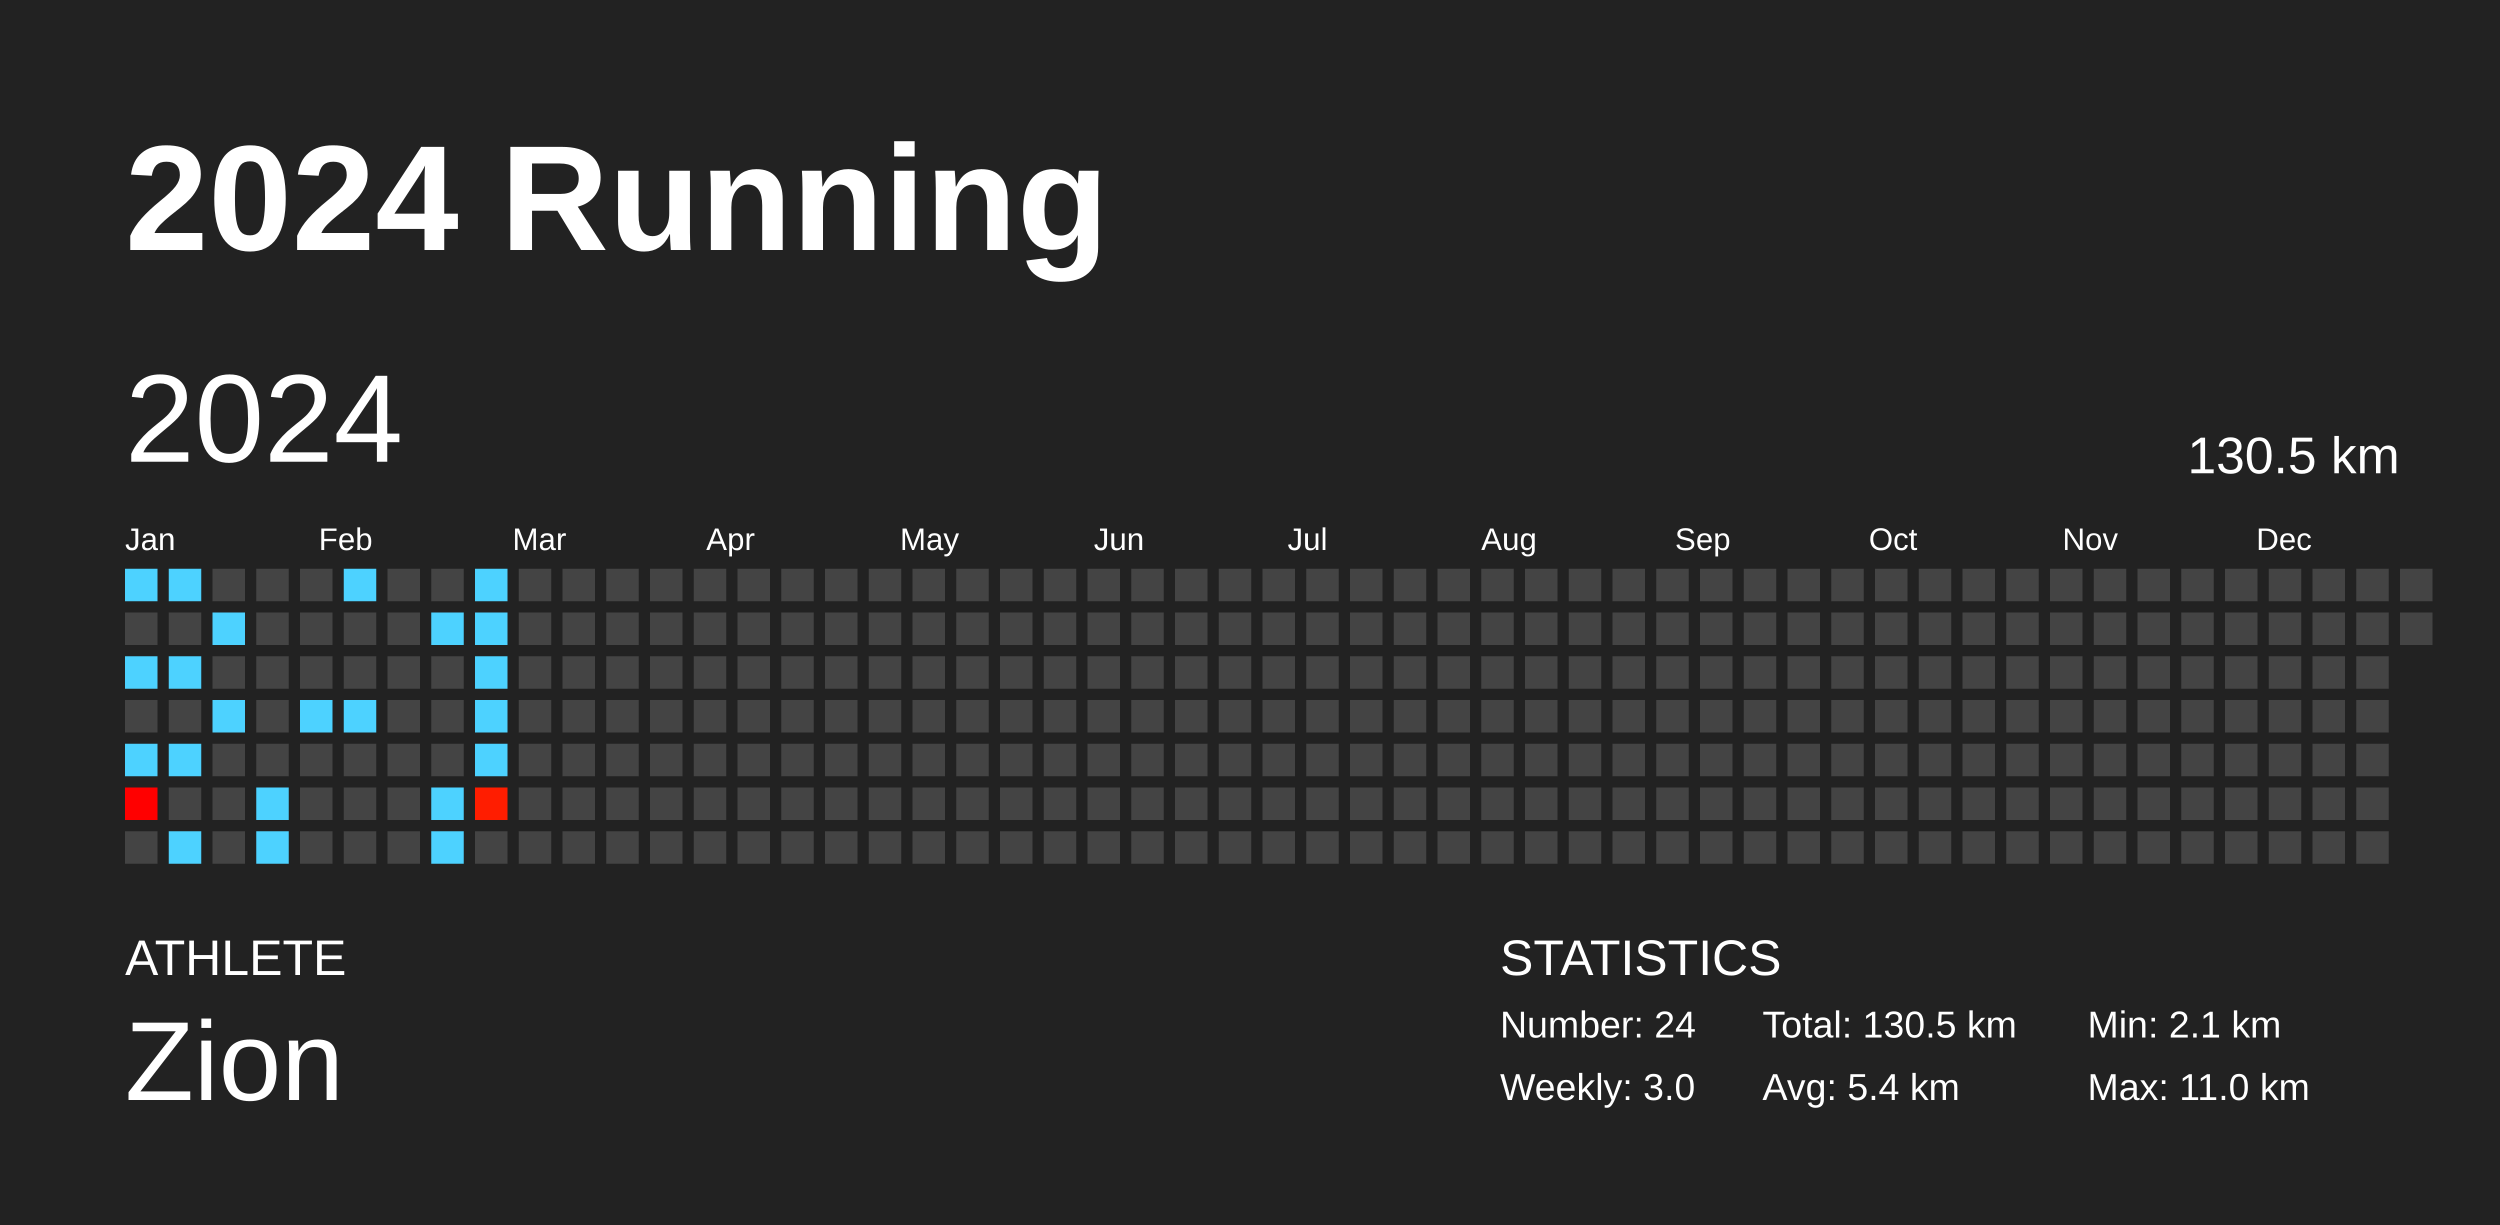
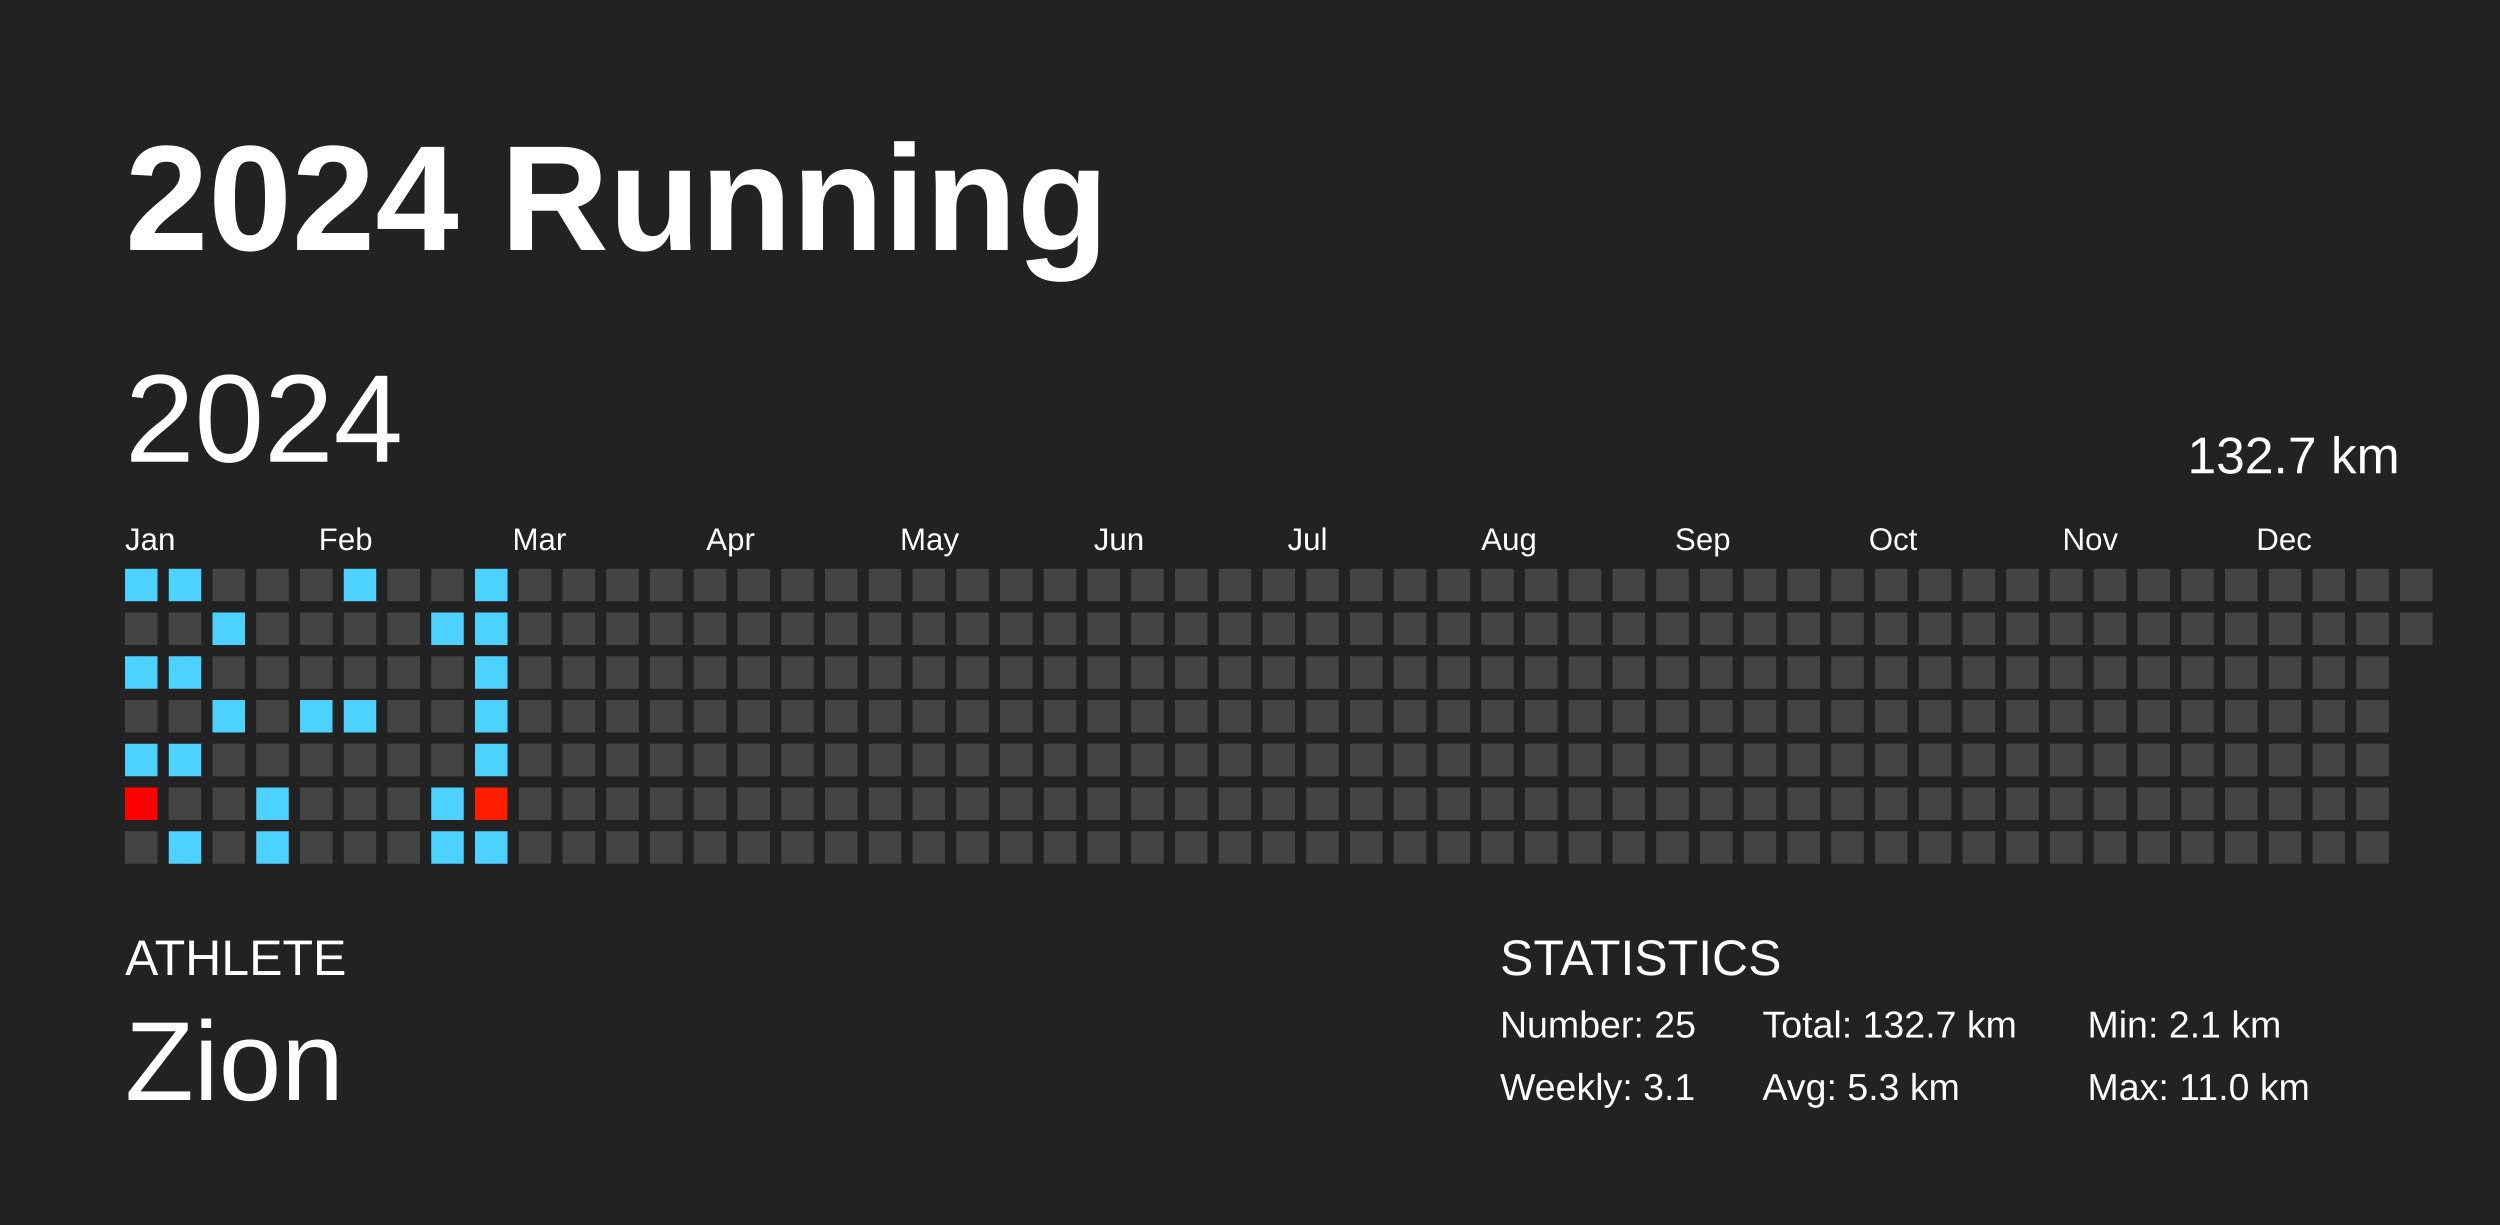
<svg xmlns="http://www.w3.org/2000/svg" baseProfile="full" height="98mm" version="1.1" viewBox="0,0,200,98" width="200mm">
  <defs />
  <rect fill="#222222" height="98" width="200" x="0" y="0" />
  <text fill="#FFFFFF" style="font-size:12px; font-family:Arial; font-weight:bold;" x="10" y="20">2024 Running</text>
  <text fill="#FFFFFF" style="font-size:4px; font-family:Arial" x="10" y="78">ATHLETE</text>
  <text fill="#FFFFFF" style="font-size:9px; font-family:Arial" x="10" y="88">Zion</text>
  <text fill="#FFFFFF" style="font-size:4px; font-family:Arial" x="120" y="78">STATISTICS</text>
-   <text fill="#FFFFFF" style="font-size:3px; font-family:Arial" x="120" y="83">Number: 24</text>
-   <text fill="#FFFFFF" style="font-size:3px; font-family:Arial" x="120" y="88">Weekly: 3.0</text>
-   <text fill="#FFFFFF" style="font-size:3px; font-family:Arial" x="141" y="83">Total: 130.5 km</text>
-   <text fill="#FFFFFF" style="font-size:3px; font-family:Arial" x="141" y="88">Avg: 5.4 km</text>
+   <text fill="#FFFFFF" style="font-size:3px; font-family:Arial" x="120" y="83">Number: 25</text>
+   <text fill="#FFFFFF" style="font-size:3px; font-family:Arial" x="120" y="88">Weekly: 3.1</text>
+   <text fill="#FFFFFF" style="font-size:3px; font-family:Arial" x="141" y="83">Total: 132.7 km</text>
+   <text fill="#FFFFFF" style="font-size:3px; font-family:Arial" x="141" y="88">Avg: 5.3 km</text>
  <text fill="#FFFFFF" style="font-size:3px; font-family:Arial" x="167" y="83">Min: 2.1 km</text>
  <text fill="#FFFFFF" style="font-size:3px; font-family:Arial" x="167" y="88">Max: 11.0 km</text>
  <text dominant-baseline="hanging" fill="#FFFFFF" style="font-size:10.0px; font-family:Arial;" x="10" y="30">2024</text>
-   <text dominant-baseline="hanging" fill="#FFFFFF" style="font-size:4.125px; font-family:Arial;" x="175" y="35">130.5 km</text>
+   <text dominant-baseline="hanging" fill="#FFFFFF" style="font-size:4.125px; font-family:Arial;" x="175" y="35">132.7 km</text>
  <text fill="#FFFFFF" style="font-size:2.5px; font-family:Arial" x="10.0" y="44">Jan</text>
  <text fill="#FFFFFF" style="font-size:2.5px; font-family:Arial" x="25.5" y="44">Feb</text>
  <text fill="#FFFFFF" style="font-size:2.5px; font-family:Arial" x="41.0" y="44">Mar</text>
  <text fill="#FFFFFF" style="font-size:2.5px; font-family:Arial" x="56.5" y="44">Apr</text>
  <text fill="#FFFFFF" style="font-size:2.5px; font-family:Arial" x="72.0" y="44">May</text>
  <text fill="#FFFFFF" style="font-size:2.5px; font-family:Arial" x="87.5" y="44">Jun</text>
  <text fill="#FFFFFF" style="font-size:2.5px; font-family:Arial" x="103.0" y="44">Jul</text>
  <text fill="#FFFFFF" style="font-size:2.5px; font-family:Arial" x="118.5" y="44">Aug</text>
  <text fill="#FFFFFF" style="font-size:2.5px; font-family:Arial" x="134.0" y="44">Sep</text>
  <text fill="#FFFFFF" style="font-size:2.5px; font-family:Arial" x="149.5" y="44">Oct</text>
  <text fill="#FFFFFF" style="font-size:2.5px; font-family:Arial" x="165.0" y="44">Nov</text>
  <text fill="#FFFFFF" style="font-size:2.5px; font-family:Arial" x="180.5" y="44">Dec</text>
  <rect fill="#4dd2ff" height="2.6" width="2.6" x="10.0" y="45.5" />
  <rect fill="#444444" height="2.6" width="2.6" x="10.0" y="49.0" />
  <rect fill="#4dd2ff" height="2.6" width="2.6" x="10.0" y="52.5" />
  <rect fill="#444444" height="2.6" width="2.6" x="10.0" y="56.0" />
  <rect fill="#4dd2ff" height="2.6" width="2.6" x="10.0" y="59.5" />
  <rect fill="#ff0000" height="2.6" width="2.6" x="10.0" y="63.0" />
  <rect fill="#444444" height="2.6" width="2.6" x="10.0" y="66.5" />
  <rect fill="#4dd2ff" height="2.6" width="2.6" x="13.5" y="45.5" />
  <rect fill="#444444" height="2.6" width="2.6" x="13.5" y="49.0" />
  <rect fill="#4dd2ff" height="2.6" width="2.6" x="13.5" y="52.5" />
  <rect fill="#444444" height="2.6" width="2.6" x="13.5" y="56.0" />
  <rect fill="#4dd2ff" height="2.6" width="2.6" x="13.5" y="59.5" />
  <rect fill="#444444" height="2.6" width="2.6" x="13.5" y="63.0" />
  <rect fill="#4dd2ff" height="2.6" width="2.6" x="13.5" y="66.5" />
  <rect fill="#444444" height="2.6" width="2.6" x="17.0" y="45.5" />
  <rect fill="#4dd2ff" height="2.6" width="2.6" x="17.0" y="49.0" />
  <rect fill="#444444" height="2.6" width="2.6" x="17.0" y="52.5" />
  <rect fill="#4dd2ff" height="2.6" width="2.6" x="17.0" y="56.0" />
  <rect fill="#444444" height="2.6" width="2.6" x="17.0" y="59.5" />
  <rect fill="#444444" height="2.6" width="2.6" x="17.0" y="63.0" />
  <rect fill="#444444" height="2.6" width="2.6" x="17.0" y="66.5" />
  <rect fill="#444444" height="2.6" width="2.6" x="20.5" y="45.5" />
  <rect fill="#444444" height="2.6" width="2.6" x="20.5" y="49.0" />
  <rect fill="#444444" height="2.6" width="2.6" x="20.5" y="52.5" />
  <rect fill="#444444" height="2.6" width="2.6" x="20.5" y="56.0" />
  <rect fill="#444444" height="2.6" width="2.6" x="20.5" y="59.5" />
  <rect fill="#4dd2ff" height="2.6" width="2.6" x="20.5" y="63.0" />
  <rect fill="#4dd2ff" height="2.6" width="2.6" x="20.5" y="66.5" />
  <rect fill="#444444" height="2.6" width="2.6" x="24.0" y="45.5" />
  <rect fill="#444444" height="2.6" width="2.6" x="24.0" y="49.0" />
  <rect fill="#444444" height="2.6" width="2.6" x="24.0" y="52.5" />
  <rect fill="#4dd2ff" height="2.6" width="2.6" x="24.0" y="56.0" />
  <rect fill="#444444" height="2.6" width="2.6" x="24.0" y="59.5" />
  <rect fill="#444444" height="2.6" width="2.6" x="24.0" y="63.0" />
  <rect fill="#444444" height="2.6" width="2.6" x="24.0" y="66.5" />
  <rect fill="#4dd2ff" height="2.6" width="2.6" x="27.5" y="45.5" />
  <rect fill="#444444" height="2.6" width="2.6" x="27.5" y="49.0" />
  <rect fill="#444444" height="2.6" width="2.6" x="27.5" y="52.5" />
  <rect fill="#4dd2ff" height="2.6" width="2.6" x="27.5" y="56.0" />
  <rect fill="#444444" height="2.6" width="2.6" x="27.5" y="59.5" />
  <rect fill="#444444" height="2.6" width="2.6" x="27.5" y="63.0" />
  <rect fill="#444444" height="2.6" width="2.6" x="27.5" y="66.5" />
  <rect fill="#444444" height="2.6" width="2.6" x="31.0" y="45.5" />
  <rect fill="#444444" height="2.6" width="2.6" x="31.0" y="49.0" />
  <rect fill="#444444" height="2.6" width="2.6" x="31.0" y="52.5" />
  <rect fill="#444444" height="2.6" width="2.6" x="31.0" y="56.0" />
  <rect fill="#444444" height="2.6" width="2.6" x="31.0" y="59.5" />
  <rect fill="#444444" height="2.6" width="2.6" x="31.0" y="63.0" />
  <rect fill="#444444" height="2.6" width="2.6" x="31.0" y="66.5" />
  <rect fill="#444444" height="2.6" width="2.6" x="34.5" y="45.5" />
  <rect fill="#4dd2ff" height="2.6" width="2.6" x="34.5" y="49.0" />
  <rect fill="#444444" height="2.6" width="2.6" x="34.5" y="52.5" />
  <rect fill="#444444" height="2.6" width="2.6" x="34.5" y="56.0" />
  <rect fill="#444444" height="2.6" width="2.6" x="34.5" y="59.5" />
  <rect fill="#4dd2ff" height="2.6" width="2.6" x="34.5" y="63.0" />
  <rect fill="#4dd2ff" height="2.6" width="2.6" x="34.5" y="66.5" />
  <rect fill="#4dd2ff" height="2.6" width="2.6" x="38.0" y="45.5" />
  <rect fill="#4dd2ff" height="2.6" width="2.6" x="38.0" y="49.0" />
  <rect fill="#4dd2ff" height="2.6" width="2.6" x="38.0" y="52.5" />
  <rect fill="#4dd2ff" height="2.6" width="2.6" x="38.0" y="56.0" />
  <rect fill="#4dd2ff" height="2.6" width="2.6" x="38.0" y="59.5" />
  <rect fill="#ff1d00" height="2.6" width="2.6" x="38.0" y="63.0" />
-   <rect fill="#444444" height="2.6" width="2.6" x="38.0" y="66.5" />
+   <rect fill="#4dd2ff" height="2.6" width="2.6" x="38.0" y="66.5" />
  <rect fill="#444444" height="2.6" width="2.6" x="41.5" y="45.5" />
  <rect fill="#444444" height="2.6" width="2.6" x="41.5" y="49.0" />
  <rect fill="#444444" height="2.6" width="2.6" x="41.5" y="52.5" />
  <rect fill="#444444" height="2.6" width="2.6" x="41.5" y="56.0" />
  <rect fill="#444444" height="2.6" width="2.6" x="41.5" y="59.5" />
  <rect fill="#444444" height="2.6" width="2.6" x="41.5" y="63.0" />
  <rect fill="#444444" height="2.6" width="2.6" x="41.5" y="66.5" />
  <rect fill="#444444" height="2.6" width="2.6" x="45.0" y="45.5" />
  <rect fill="#444444" height="2.6" width="2.6" x="45.0" y="49.0" />
  <rect fill="#444444" height="2.6" width="2.6" x="45.0" y="52.5" />
  <rect fill="#444444" height="2.6" width="2.6" x="45.0" y="56.0" />
  <rect fill="#444444" height="2.6" width="2.6" x="45.0" y="59.5" />
  <rect fill="#444444" height="2.6" width="2.6" x="45.0" y="63.0" />
  <rect fill="#444444" height="2.6" width="2.6" x="45.0" y="66.5" />
  <rect fill="#444444" height="2.6" width="2.6" x="48.5" y="45.5" />
  <rect fill="#444444" height="2.6" width="2.6" x="48.5" y="49.0" />
  <rect fill="#444444" height="2.6" width="2.6" x="48.5" y="52.5" />
  <rect fill="#444444" height="2.6" width="2.6" x="48.5" y="56.0" />
  <rect fill="#444444" height="2.6" width="2.6" x="48.5" y="59.5" />
  <rect fill="#444444" height="2.6" width="2.6" x="48.5" y="63.0" />
  <rect fill="#444444" height="2.6" width="2.6" x="48.5" y="66.5" />
  <rect fill="#444444" height="2.6" width="2.6" x="52.0" y="45.5" />
  <rect fill="#444444" height="2.6" width="2.6" x="52.0" y="49.0" />
  <rect fill="#444444" height="2.6" width="2.6" x="52.0" y="52.5" />
  <rect fill="#444444" height="2.6" width="2.6" x="52.0" y="56.0" />
  <rect fill="#444444" height="2.6" width="2.6" x="52.0" y="59.5" />
  <rect fill="#444444" height="2.6" width="2.6" x="52.0" y="63.0" />
  <rect fill="#444444" height="2.6" width="2.6" x="52.0" y="66.5" />
  <rect fill="#444444" height="2.6" width="2.6" x="55.5" y="45.5" />
  <rect fill="#444444" height="2.6" width="2.6" x="55.5" y="49.0" />
  <rect fill="#444444" height="2.6" width="2.6" x="55.5" y="52.5" />
  <rect fill="#444444" height="2.6" width="2.6" x="55.5" y="56.0" />
  <rect fill="#444444" height="2.6" width="2.6" x="55.5" y="59.5" />
  <rect fill="#444444" height="2.6" width="2.6" x="55.5" y="63.0" />
  <rect fill="#444444" height="2.6" width="2.6" x="55.5" y="66.5" />
  <rect fill="#444444" height="2.6" width="2.6" x="59.0" y="45.5" />
  <rect fill="#444444" height="2.6" width="2.6" x="59.0" y="49.0" />
  <rect fill="#444444" height="2.6" width="2.6" x="59.0" y="52.5" />
  <rect fill="#444444" height="2.6" width="2.6" x="59.0" y="56.0" />
  <rect fill="#444444" height="2.6" width="2.6" x="59.0" y="59.5" />
  <rect fill="#444444" height="2.6" width="2.6" x="59.0" y="63.0" />
  <rect fill="#444444" height="2.6" width="2.6" x="59.0" y="66.5" />
  <rect fill="#444444" height="2.6" width="2.6" x="62.5" y="45.5" />
  <rect fill="#444444" height="2.6" width="2.6" x="62.5" y="49.0" />
  <rect fill="#444444" height="2.6" width="2.6" x="62.5" y="52.5" />
  <rect fill="#444444" height="2.6" width="2.6" x="62.5" y="56.0" />
  <rect fill="#444444" height="2.6" width="2.6" x="62.5" y="59.5" />
  <rect fill="#444444" height="2.6" width="2.6" x="62.5" y="63.0" />
  <rect fill="#444444" height="2.6" width="2.6" x="62.5" y="66.5" />
  <rect fill="#444444" height="2.6" width="2.6" x="66.0" y="45.5" />
  <rect fill="#444444" height="2.6" width="2.6" x="66.0" y="49.0" />
  <rect fill="#444444" height="2.6" width="2.6" x="66.0" y="52.5" />
  <rect fill="#444444" height="2.6" width="2.6" x="66.0" y="56.0" />
  <rect fill="#444444" height="2.6" width="2.6" x="66.0" y="59.5" />
  <rect fill="#444444" height="2.6" width="2.6" x="66.0" y="63.0" />
  <rect fill="#444444" height="2.6" width="2.6" x="66.0" y="66.5" />
  <rect fill="#444444" height="2.6" width="2.6" x="69.5" y="45.5" />
  <rect fill="#444444" height="2.6" width="2.6" x="69.5" y="49.0" />
  <rect fill="#444444" height="2.6" width="2.6" x="69.5" y="52.5" />
  <rect fill="#444444" height="2.6" width="2.6" x="69.5" y="56.0" />
  <rect fill="#444444" height="2.6" width="2.6" x="69.5" y="59.5" />
  <rect fill="#444444" height="2.6" width="2.6" x="69.5" y="63.0" />
  <rect fill="#444444" height="2.6" width="2.6" x="69.5" y="66.5" />
  <rect fill="#444444" height="2.6" width="2.6" x="73.0" y="45.5" />
  <rect fill="#444444" height="2.6" width="2.6" x="73.0" y="49.0" />
  <rect fill="#444444" height="2.6" width="2.6" x="73.0" y="52.5" />
  <rect fill="#444444" height="2.6" width="2.6" x="73.0" y="56.0" />
  <rect fill="#444444" height="2.6" width="2.6" x="73.0" y="59.5" />
  <rect fill="#444444" height="2.6" width="2.6" x="73.0" y="63.0" />
  <rect fill="#444444" height="2.6" width="2.6" x="73.0" y="66.5" />
  <rect fill="#444444" height="2.6" width="2.6" x="76.5" y="45.5" />
  <rect fill="#444444" height="2.6" width="2.6" x="76.5" y="49.0" />
  <rect fill="#444444" height="2.6" width="2.6" x="76.5" y="52.5" />
  <rect fill="#444444" height="2.6" width="2.6" x="76.5" y="56.0" />
  <rect fill="#444444" height="2.6" width="2.6" x="76.5" y="59.5" />
  <rect fill="#444444" height="2.6" width="2.6" x="76.5" y="63.0" />
  <rect fill="#444444" height="2.6" width="2.6" x="76.5" y="66.5" />
  <rect fill="#444444" height="2.6" width="2.6" x="80.0" y="45.5" />
  <rect fill="#444444" height="2.6" width="2.6" x="80.0" y="49.0" />
  <rect fill="#444444" height="2.6" width="2.6" x="80.0" y="52.5" />
  <rect fill="#444444" height="2.6" width="2.6" x="80.0" y="56.0" />
  <rect fill="#444444" height="2.6" width="2.6" x="80.0" y="59.5" />
  <rect fill="#444444" height="2.6" width="2.6" x="80.0" y="63.0" />
  <rect fill="#444444" height="2.6" width="2.6" x="80.0" y="66.5" />
  <rect fill="#444444" height="2.6" width="2.6" x="83.5" y="45.5" />
  <rect fill="#444444" height="2.6" width="2.6" x="83.5" y="49.0" />
  <rect fill="#444444" height="2.6" width="2.6" x="83.5" y="52.5" />
  <rect fill="#444444" height="2.6" width="2.6" x="83.5" y="56.0" />
  <rect fill="#444444" height="2.6" width="2.6" x="83.5" y="59.5" />
  <rect fill="#444444" height="2.6" width="2.6" x="83.5" y="63.0" />
  <rect fill="#444444" height="2.6" width="2.6" x="83.5" y="66.5" />
  <rect fill="#444444" height="2.6" width="2.6" x="87.0" y="45.5" />
  <rect fill="#444444" height="2.6" width="2.6" x="87.0" y="49.0" />
  <rect fill="#444444" height="2.6" width="2.6" x="87.0" y="52.5" />
  <rect fill="#444444" height="2.6" width="2.6" x="87.0" y="56.0" />
  <rect fill="#444444" height="2.6" width="2.6" x="87.0" y="59.5" />
  <rect fill="#444444" height="2.6" width="2.6" x="87.0" y="63.0" />
  <rect fill="#444444" height="2.6" width="2.6" x="87.0" y="66.5" />
  <rect fill="#444444" height="2.6" width="2.6" x="90.5" y="45.5" />
  <rect fill="#444444" height="2.6" width="2.6" x="90.5" y="49.0" />
  <rect fill="#444444" height="2.6" width="2.6" x="90.5" y="52.5" />
  <rect fill="#444444" height="2.6" width="2.6" x="90.5" y="56.0" />
  <rect fill="#444444" height="2.6" width="2.6" x="90.5" y="59.5" />
  <rect fill="#444444" height="2.6" width="2.6" x="90.5" y="63.0" />
  <rect fill="#444444" height="2.6" width="2.6" x="90.5" y="66.5" />
  <rect fill="#444444" height="2.6" width="2.6" x="94.0" y="45.5" />
  <rect fill="#444444" height="2.6" width="2.6" x="94.0" y="49.0" />
  <rect fill="#444444" height="2.6" width="2.6" x="94.0" y="52.5" />
  <rect fill="#444444" height="2.6" width="2.6" x="94.0" y="56.0" />
  <rect fill="#444444" height="2.6" width="2.6" x="94.0" y="59.5" />
  <rect fill="#444444" height="2.6" width="2.6" x="94.0" y="63.0" />
  <rect fill="#444444" height="2.6" width="2.6" x="94.0" y="66.5" />
  <rect fill="#444444" height="2.6" width="2.6" x="97.5" y="45.5" />
  <rect fill="#444444" height="2.6" width="2.6" x="97.5" y="49.0" />
  <rect fill="#444444" height="2.6" width="2.6" x="97.5" y="52.5" />
  <rect fill="#444444" height="2.6" width="2.6" x="97.5" y="56.0" />
  <rect fill="#444444" height="2.6" width="2.6" x="97.5" y="59.5" />
  <rect fill="#444444" height="2.6" width="2.6" x="97.5" y="63.0" />
  <rect fill="#444444" height="2.6" width="2.6" x="97.5" y="66.5" />
  <rect fill="#444444" height="2.6" width="2.6" x="101.0" y="45.5" />
  <rect fill="#444444" height="2.6" width="2.6" x="101.0" y="49.0" />
  <rect fill="#444444" height="2.6" width="2.6" x="101.0" y="52.5" />
  <rect fill="#444444" height="2.6" width="2.6" x="101.0" y="56.0" />
  <rect fill="#444444" height="2.6" width="2.6" x="101.0" y="59.5" />
  <rect fill="#444444" height="2.6" width="2.6" x="101.0" y="63.0" />
  <rect fill="#444444" height="2.6" width="2.6" x="101.0" y="66.5" />
  <rect fill="#444444" height="2.6" width="2.6" x="104.5" y="45.5" />
  <rect fill="#444444" height="2.6" width="2.6" x="104.5" y="49.0" />
  <rect fill="#444444" height="2.6" width="2.6" x="104.5" y="52.5" />
  <rect fill="#444444" height="2.6" width="2.6" x="104.5" y="56.0" />
  <rect fill="#444444" height="2.6" width="2.6" x="104.5" y="59.5" />
  <rect fill="#444444" height="2.6" width="2.6" x="104.5" y="63.0" />
  <rect fill="#444444" height="2.6" width="2.6" x="104.5" y="66.5" />
  <rect fill="#444444" height="2.6" width="2.6" x="108.0" y="45.5" />
  <rect fill="#444444" height="2.6" width="2.6" x="108.0" y="49.0" />
  <rect fill="#444444" height="2.6" width="2.6" x="108.0" y="52.5" />
  <rect fill="#444444" height="2.6" width="2.6" x="108.0" y="56.0" />
  <rect fill="#444444" height="2.6" width="2.6" x="108.0" y="59.5" />
  <rect fill="#444444" height="2.6" width="2.6" x="108.0" y="63.0" />
  <rect fill="#444444" height="2.6" width="2.6" x="108.0" y="66.5" />
  <rect fill="#444444" height="2.6" width="2.6" x="111.5" y="45.5" />
  <rect fill="#444444" height="2.6" width="2.6" x="111.5" y="49.0" />
  <rect fill="#444444" height="2.6" width="2.6" x="111.5" y="52.5" />
  <rect fill="#444444" height="2.6" width="2.6" x="111.5" y="56.0" />
  <rect fill="#444444" height="2.6" width="2.6" x="111.5" y="59.5" />
  <rect fill="#444444" height="2.6" width="2.6" x="111.5" y="63.0" />
  <rect fill="#444444" height="2.6" width="2.6" x="111.5" y="66.5" />
  <rect fill="#444444" height="2.6" width="2.6" x="115.0" y="45.5" />
  <rect fill="#444444" height="2.6" width="2.6" x="115.0" y="49.0" />
  <rect fill="#444444" height="2.6" width="2.6" x="115.0" y="52.5" />
  <rect fill="#444444" height="2.6" width="2.6" x="115.0" y="56.0" />
  <rect fill="#444444" height="2.6" width="2.6" x="115.0" y="59.5" />
  <rect fill="#444444" height="2.6" width="2.6" x="115.0" y="63.0" />
  <rect fill="#444444" height="2.6" width="2.6" x="115.0" y="66.5" />
  <rect fill="#444444" height="2.6" width="2.6" x="118.5" y="45.5" />
  <rect fill="#444444" height="2.6" width="2.6" x="118.5" y="49.0" />
  <rect fill="#444444" height="2.6" width="2.6" x="118.5" y="52.5" />
  <rect fill="#444444" height="2.6" width="2.6" x="118.5" y="56.0" />
  <rect fill="#444444" height="2.6" width="2.6" x="118.5" y="59.5" />
  <rect fill="#444444" height="2.6" width="2.6" x="118.5" y="63.0" />
  <rect fill="#444444" height="2.6" width="2.6" x="118.5" y="66.5" />
  <rect fill="#444444" height="2.6" width="2.6" x="122.0" y="45.5" />
  <rect fill="#444444" height="2.6" width="2.6" x="122.0" y="49.0" />
  <rect fill="#444444" height="2.6" width="2.6" x="122.0" y="52.5" />
  <rect fill="#444444" height="2.6" width="2.6" x="122.0" y="56.0" />
  <rect fill="#444444" height="2.6" width="2.6" x="122.0" y="59.5" />
  <rect fill="#444444" height="2.6" width="2.6" x="122.0" y="63.0" />
  <rect fill="#444444" height="2.6" width="2.6" x="122.0" y="66.5" />
  <rect fill="#444444" height="2.6" width="2.6" x="125.5" y="45.5" />
  <rect fill="#444444" height="2.6" width="2.6" x="125.5" y="49.0" />
  <rect fill="#444444" height="2.6" width="2.6" x="125.5" y="52.5" />
  <rect fill="#444444" height="2.6" width="2.6" x="125.5" y="56.0" />
  <rect fill="#444444" height="2.6" width="2.6" x="125.5" y="59.5" />
  <rect fill="#444444" height="2.6" width="2.6" x="125.5" y="63.0" />
  <rect fill="#444444" height="2.6" width="2.6" x="125.5" y="66.5" />
  <rect fill="#444444" height="2.6" width="2.6" x="129.0" y="45.5" />
  <rect fill="#444444" height="2.6" width="2.6" x="129.0" y="49.0" />
  <rect fill="#444444" height="2.6" width="2.6" x="129.0" y="52.5" />
  <rect fill="#444444" height="2.6" width="2.6" x="129.0" y="56.0" />
  <rect fill="#444444" height="2.6" width="2.6" x="129.0" y="59.5" />
  <rect fill="#444444" height="2.6" width="2.6" x="129.0" y="63.0" />
  <rect fill="#444444" height="2.6" width="2.6" x="129.0" y="66.5" />
  <rect fill="#444444" height="2.6" width="2.6" x="132.5" y="45.5" />
  <rect fill="#444444" height="2.6" width="2.6" x="132.5" y="49.0" />
  <rect fill="#444444" height="2.6" width="2.6" x="132.5" y="52.5" />
  <rect fill="#444444" height="2.6" width="2.6" x="132.5" y="56.0" />
  <rect fill="#444444" height="2.6" width="2.6" x="132.5" y="59.5" />
  <rect fill="#444444" height="2.6" width="2.6" x="132.5" y="63.0" />
  <rect fill="#444444" height="2.6" width="2.6" x="132.5" y="66.5" />
  <rect fill="#444444" height="2.6" width="2.6" x="136.0" y="45.5" />
  <rect fill="#444444" height="2.6" width="2.6" x="136.0" y="49.0" />
  <rect fill="#444444" height="2.6" width="2.6" x="136.0" y="52.5" />
  <rect fill="#444444" height="2.6" width="2.6" x="136.0" y="56.0" />
  <rect fill="#444444" height="2.6" width="2.6" x="136.0" y="59.5" />
  <rect fill="#444444" height="2.6" width="2.6" x="136.0" y="63.0" />
  <rect fill="#444444" height="2.6" width="2.6" x="136.0" y="66.5" />
  <rect fill="#444444" height="2.6" width="2.6" x="139.5" y="45.5" />
  <rect fill="#444444" height="2.6" width="2.6" x="139.5" y="49.0" />
  <rect fill="#444444" height="2.6" width="2.6" x="139.5" y="52.5" />
  <rect fill="#444444" height="2.6" width="2.6" x="139.5" y="56.0" />
  <rect fill="#444444" height="2.6" width="2.6" x="139.5" y="59.5" />
  <rect fill="#444444" height="2.6" width="2.6" x="139.5" y="63.0" />
  <rect fill="#444444" height="2.6" width="2.6" x="139.5" y="66.5" />
  <rect fill="#444444" height="2.6" width="2.6" x="143.0" y="45.5" />
  <rect fill="#444444" height="2.6" width="2.6" x="143.0" y="49.0" />
  <rect fill="#444444" height="2.6" width="2.6" x="143.0" y="52.5" />
  <rect fill="#444444" height="2.6" width="2.6" x="143.0" y="56.0" />
  <rect fill="#444444" height="2.6" width="2.6" x="143.0" y="59.5" />
  <rect fill="#444444" height="2.6" width="2.6" x="143.0" y="63.0" />
  <rect fill="#444444" height="2.6" width="2.6" x="143.0" y="66.5" />
  <rect fill="#444444" height="2.6" width="2.6" x="146.5" y="45.5" />
  <rect fill="#444444" height="2.6" width="2.6" x="146.5" y="49.0" />
  <rect fill="#444444" height="2.6" width="2.6" x="146.5" y="52.5" />
  <rect fill="#444444" height="2.6" width="2.6" x="146.5" y="56.0" />
  <rect fill="#444444" height="2.6" width="2.6" x="146.5" y="59.5" />
  <rect fill="#444444" height="2.6" width="2.6" x="146.5" y="63.0" />
  <rect fill="#444444" height="2.6" width="2.6" x="146.5" y="66.5" />
  <rect fill="#444444" height="2.6" width="2.6" x="150.0" y="45.5" />
  <rect fill="#444444" height="2.6" width="2.6" x="150.0" y="49.0" />
  <rect fill="#444444" height="2.6" width="2.6" x="150.0" y="52.5" />
  <rect fill="#444444" height="2.6" width="2.6" x="150.0" y="56.0" />
  <rect fill="#444444" height="2.6" width="2.6" x="150.0" y="59.5" />
  <rect fill="#444444" height="2.6" width="2.6" x="150.0" y="63.0" />
  <rect fill="#444444" height="2.6" width="2.6" x="150.0" y="66.5" />
  <rect fill="#444444" height="2.6" width="2.6" x="153.5" y="45.5" />
  <rect fill="#444444" height="2.6" width="2.6" x="153.5" y="49.0" />
  <rect fill="#444444" height="2.6" width="2.6" x="153.5" y="52.5" />
  <rect fill="#444444" height="2.6" width="2.6" x="153.5" y="56.0" />
  <rect fill="#444444" height="2.6" width="2.6" x="153.5" y="59.5" />
  <rect fill="#444444" height="2.6" width="2.6" x="153.5" y="63.0" />
  <rect fill="#444444" height="2.6" width="2.6" x="153.5" y="66.5" />
  <rect fill="#444444" height="2.6" width="2.6" x="157.0" y="45.5" />
  <rect fill="#444444" height="2.6" width="2.6" x="157.0" y="49.0" />
  <rect fill="#444444" height="2.6" width="2.6" x="157.0" y="52.5" />
  <rect fill="#444444" height="2.6" width="2.6" x="157.0" y="56.0" />
  <rect fill="#444444" height="2.6" width="2.6" x="157.0" y="59.5" />
  <rect fill="#444444" height="2.6" width="2.6" x="157.0" y="63.0" />
  <rect fill="#444444" height="2.6" width="2.6" x="157.0" y="66.5" />
  <rect fill="#444444" height="2.6" width="2.6" x="160.5" y="45.5" />
  <rect fill="#444444" height="2.6" width="2.6" x="160.5" y="49.0" />
  <rect fill="#444444" height="2.6" width="2.6" x="160.5" y="52.5" />
  <rect fill="#444444" height="2.6" width="2.6" x="160.5" y="56.0" />
  <rect fill="#444444" height="2.6" width="2.6" x="160.5" y="59.5" />
  <rect fill="#444444" height="2.6" width="2.6" x="160.5" y="63.0" />
  <rect fill="#444444" height="2.6" width="2.6" x="160.5" y="66.5" />
  <rect fill="#444444" height="2.6" width="2.6" x="164.0" y="45.5" />
  <rect fill="#444444" height="2.6" width="2.6" x="164.0" y="49.0" />
  <rect fill="#444444" height="2.6" width="2.6" x="164.0" y="52.5" />
  <rect fill="#444444" height="2.6" width="2.6" x="164.0" y="56.0" />
  <rect fill="#444444" height="2.6" width="2.6" x="164.0" y="59.5" />
  <rect fill="#444444" height="2.6" width="2.6" x="164.0" y="63.0" />
  <rect fill="#444444" height="2.6" width="2.6" x="164.0" y="66.5" />
  <rect fill="#444444" height="2.6" width="2.6" x="167.5" y="45.5" />
  <rect fill="#444444" height="2.6" width="2.6" x="167.5" y="49.0" />
  <rect fill="#444444" height="2.6" width="2.6" x="167.5" y="52.5" />
  <rect fill="#444444" height="2.6" width="2.6" x="167.5" y="56.0" />
  <rect fill="#444444" height="2.6" width="2.6" x="167.5" y="59.5" />
  <rect fill="#444444" height="2.6" width="2.6" x="167.5" y="63.0" />
  <rect fill="#444444" height="2.6" width="2.6" x="167.5" y="66.5" />
  <rect fill="#444444" height="2.6" width="2.6" x="171.0" y="45.5" />
  <rect fill="#444444" height="2.6" width="2.6" x="171.0" y="49.0" />
  <rect fill="#444444" height="2.6" width="2.6" x="171.0" y="52.5" />
  <rect fill="#444444" height="2.6" width="2.6" x="171.0" y="56.0" />
  <rect fill="#444444" height="2.6" width="2.6" x="171.0" y="59.5" />
  <rect fill="#444444" height="2.6" width="2.6" x="171.0" y="63.0" />
  <rect fill="#444444" height="2.6" width="2.6" x="171.0" y="66.5" />
  <rect fill="#444444" height="2.6" width="2.6" x="174.5" y="45.5" />
  <rect fill="#444444" height="2.6" width="2.6" x="174.5" y="49.0" />
  <rect fill="#444444" height="2.6" width="2.6" x="174.5" y="52.5" />
  <rect fill="#444444" height="2.6" width="2.6" x="174.5" y="56.0" />
  <rect fill="#444444" height="2.6" width="2.6" x="174.5" y="59.5" />
  <rect fill="#444444" height="2.6" width="2.6" x="174.5" y="63.0" />
  <rect fill="#444444" height="2.6" width="2.6" x="174.5" y="66.5" />
  <rect fill="#444444" height="2.6" width="2.6" x="178.0" y="45.5" />
  <rect fill="#444444" height="2.6" width="2.6" x="178.0" y="49.0" />
  <rect fill="#444444" height="2.6" width="2.6" x="178.0" y="52.5" />
  <rect fill="#444444" height="2.6" width="2.6" x="178.0" y="56.0" />
  <rect fill="#444444" height="2.6" width="2.6" x="178.0" y="59.5" />
  <rect fill="#444444" height="2.6" width="2.6" x="178.0" y="63.0" />
  <rect fill="#444444" height="2.6" width="2.6" x="178.0" y="66.5" />
  <rect fill="#444444" height="2.6" width="2.6" x="181.5" y="45.5" />
  <rect fill="#444444" height="2.6" width="2.6" x="181.5" y="49.0" />
  <rect fill="#444444" height="2.6" width="2.6" x="181.5" y="52.5" />
  <rect fill="#444444" height="2.6" width="2.6" x="181.5" y="56.0" />
  <rect fill="#444444" height="2.6" width="2.6" x="181.5" y="59.5" />
  <rect fill="#444444" height="2.6" width="2.6" x="181.5" y="63.0" />
  <rect fill="#444444" height="2.6" width="2.6" x="181.5" y="66.5" />
  <rect fill="#444444" height="2.6" width="2.6" x="185.0" y="45.5" />
  <rect fill="#444444" height="2.6" width="2.6" x="185.0" y="49.0" />
  <rect fill="#444444" height="2.6" width="2.6" x="185.0" y="52.5" />
  <rect fill="#444444" height="2.6" width="2.6" x="185.0" y="56.0" />
  <rect fill="#444444" height="2.6" width="2.6" x="185.0" y="59.5" />
  <rect fill="#444444" height="2.6" width="2.6" x="185.0" y="63.0" />
  <rect fill="#444444" height="2.6" width="2.6" x="185.0" y="66.5" />
  <rect fill="#444444" height="2.6" width="2.6" x="188.5" y="45.5" />
  <rect fill="#444444" height="2.6" width="2.6" x="188.5" y="49.0" />
  <rect fill="#444444" height="2.6" width="2.6" x="188.5" y="52.5" />
  <rect fill="#444444" height="2.6" width="2.6" x="188.5" y="56.0" />
  <rect fill="#444444" height="2.6" width="2.6" x="188.5" y="59.5" />
  <rect fill="#444444" height="2.6" width="2.6" x="188.5" y="63.0" />
  <rect fill="#444444" height="2.6" width="2.6" x="188.5" y="66.5" />
  <rect fill="#444444" height="2.6" width="2.6" x="192.0" y="45.5" />
  <rect fill="#444444" height="2.6" width="2.6" x="192.0" y="49.0" />
</svg>
